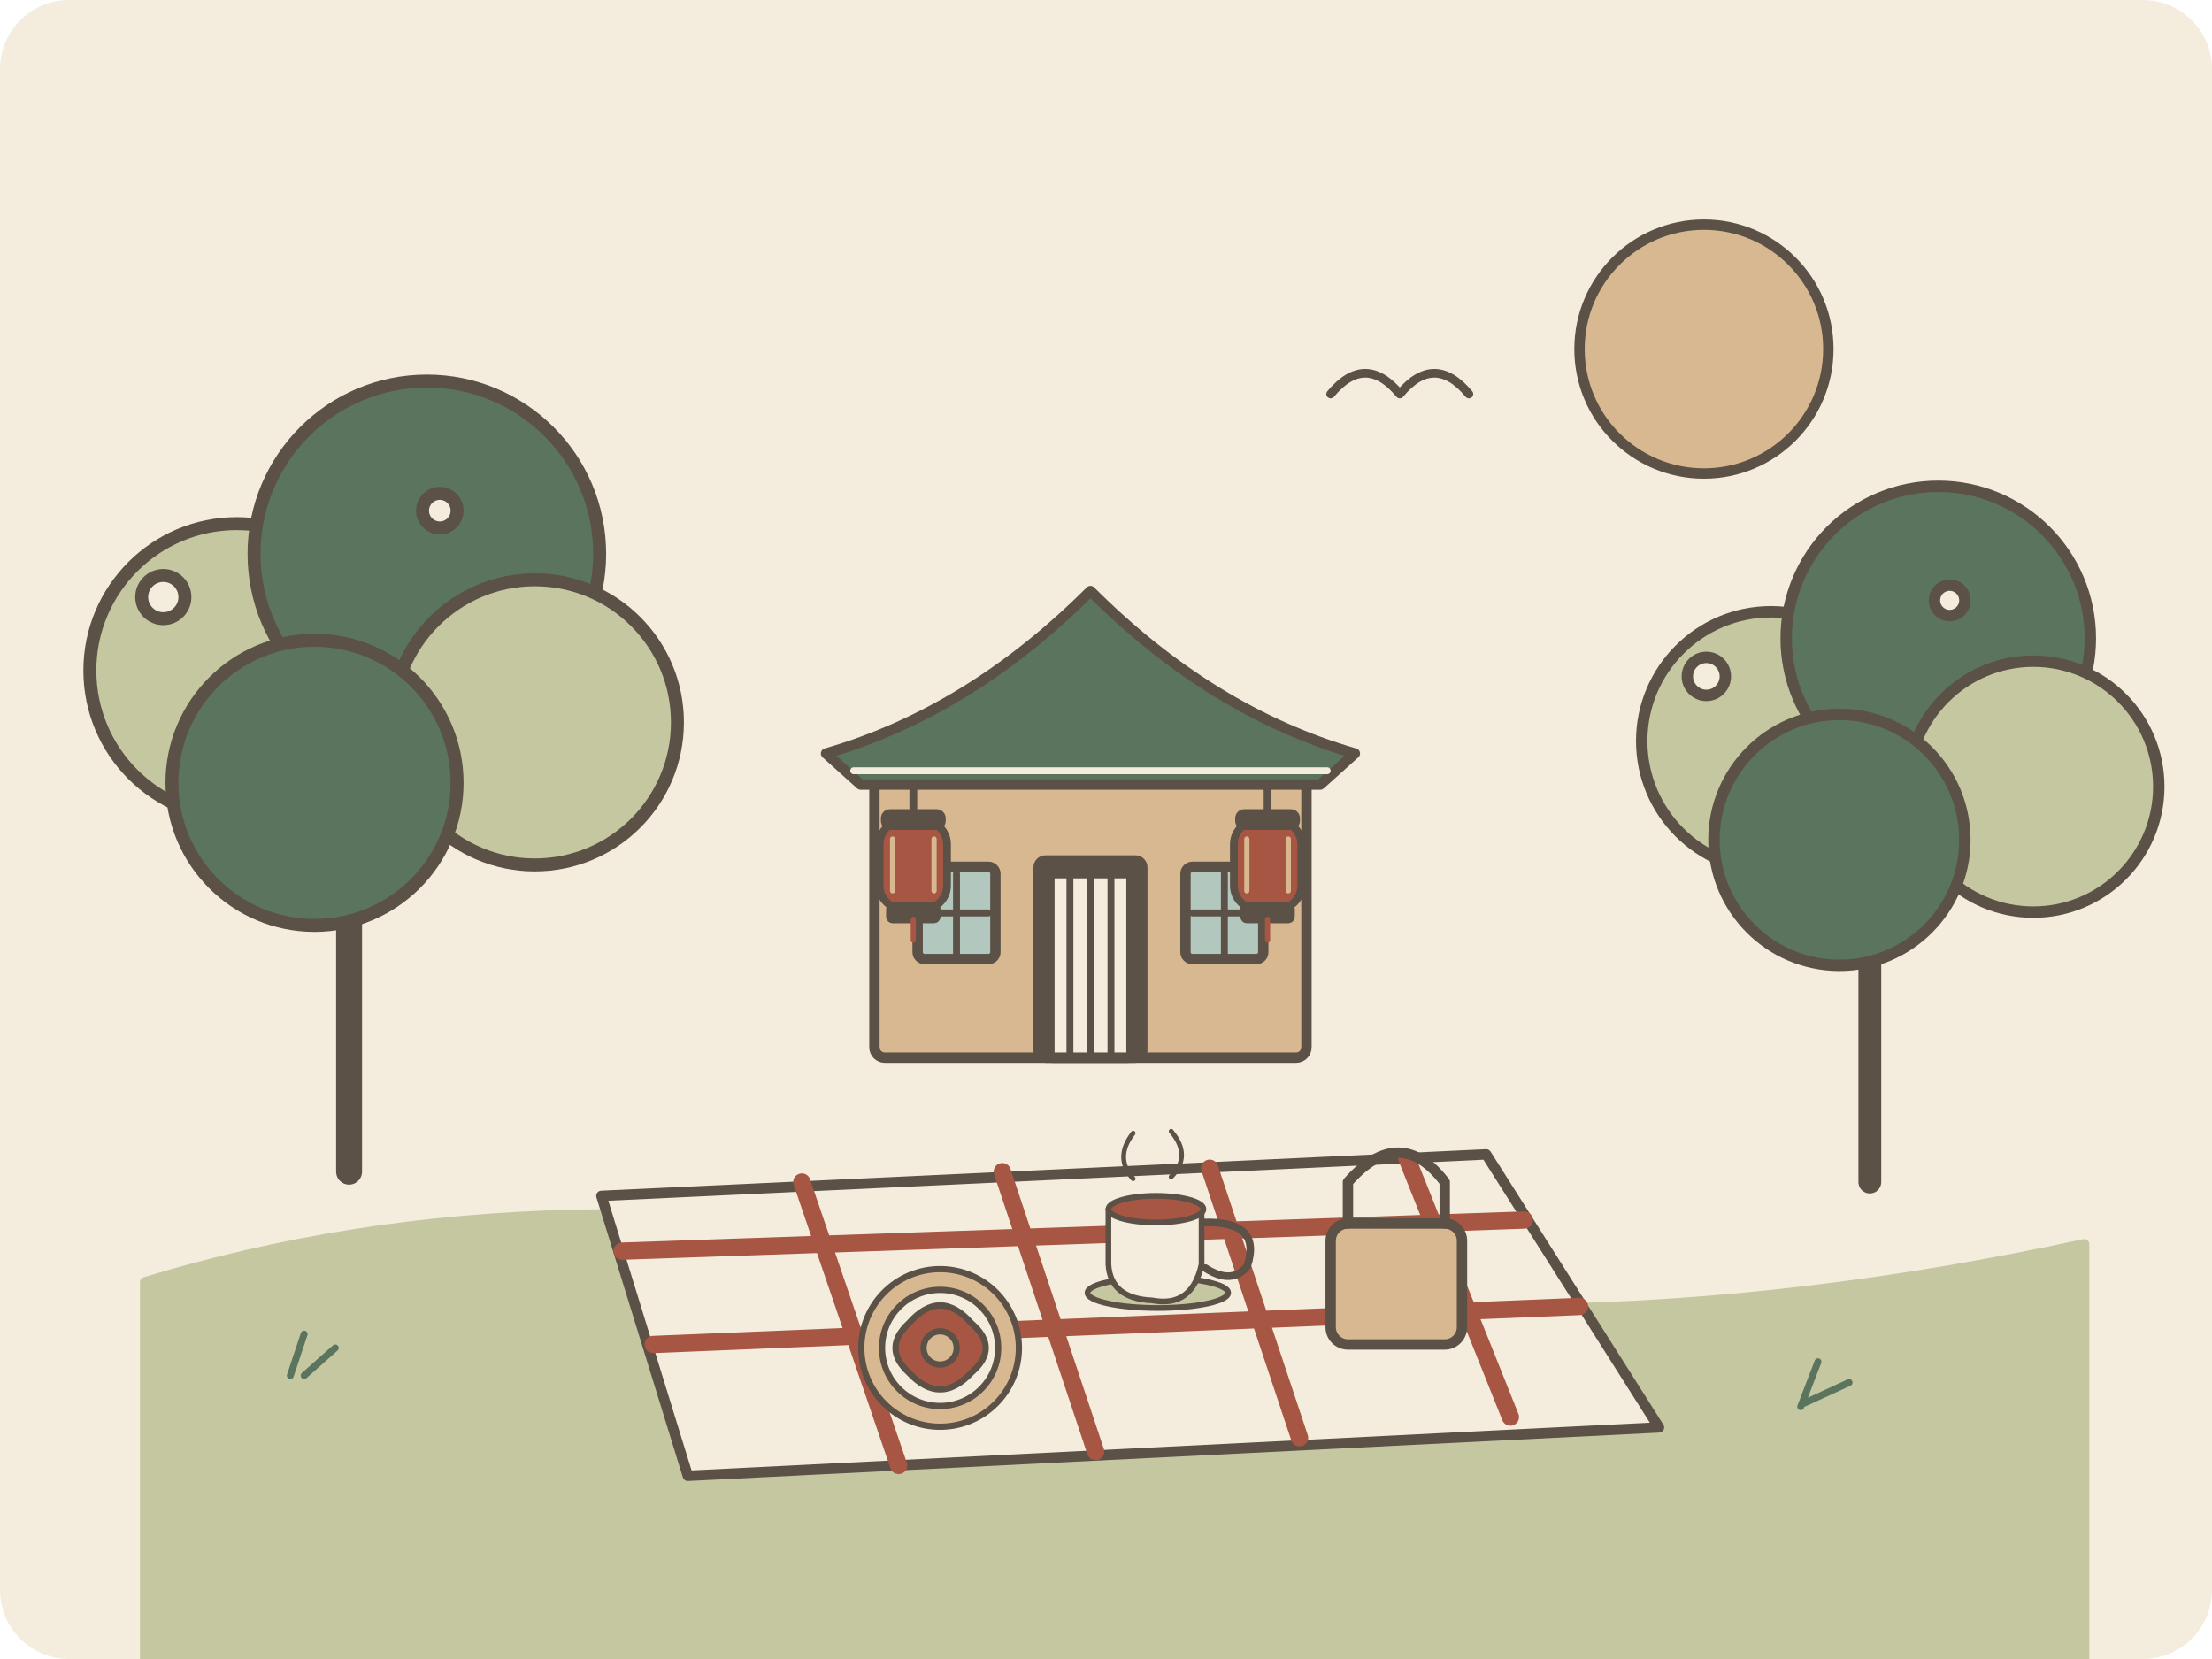
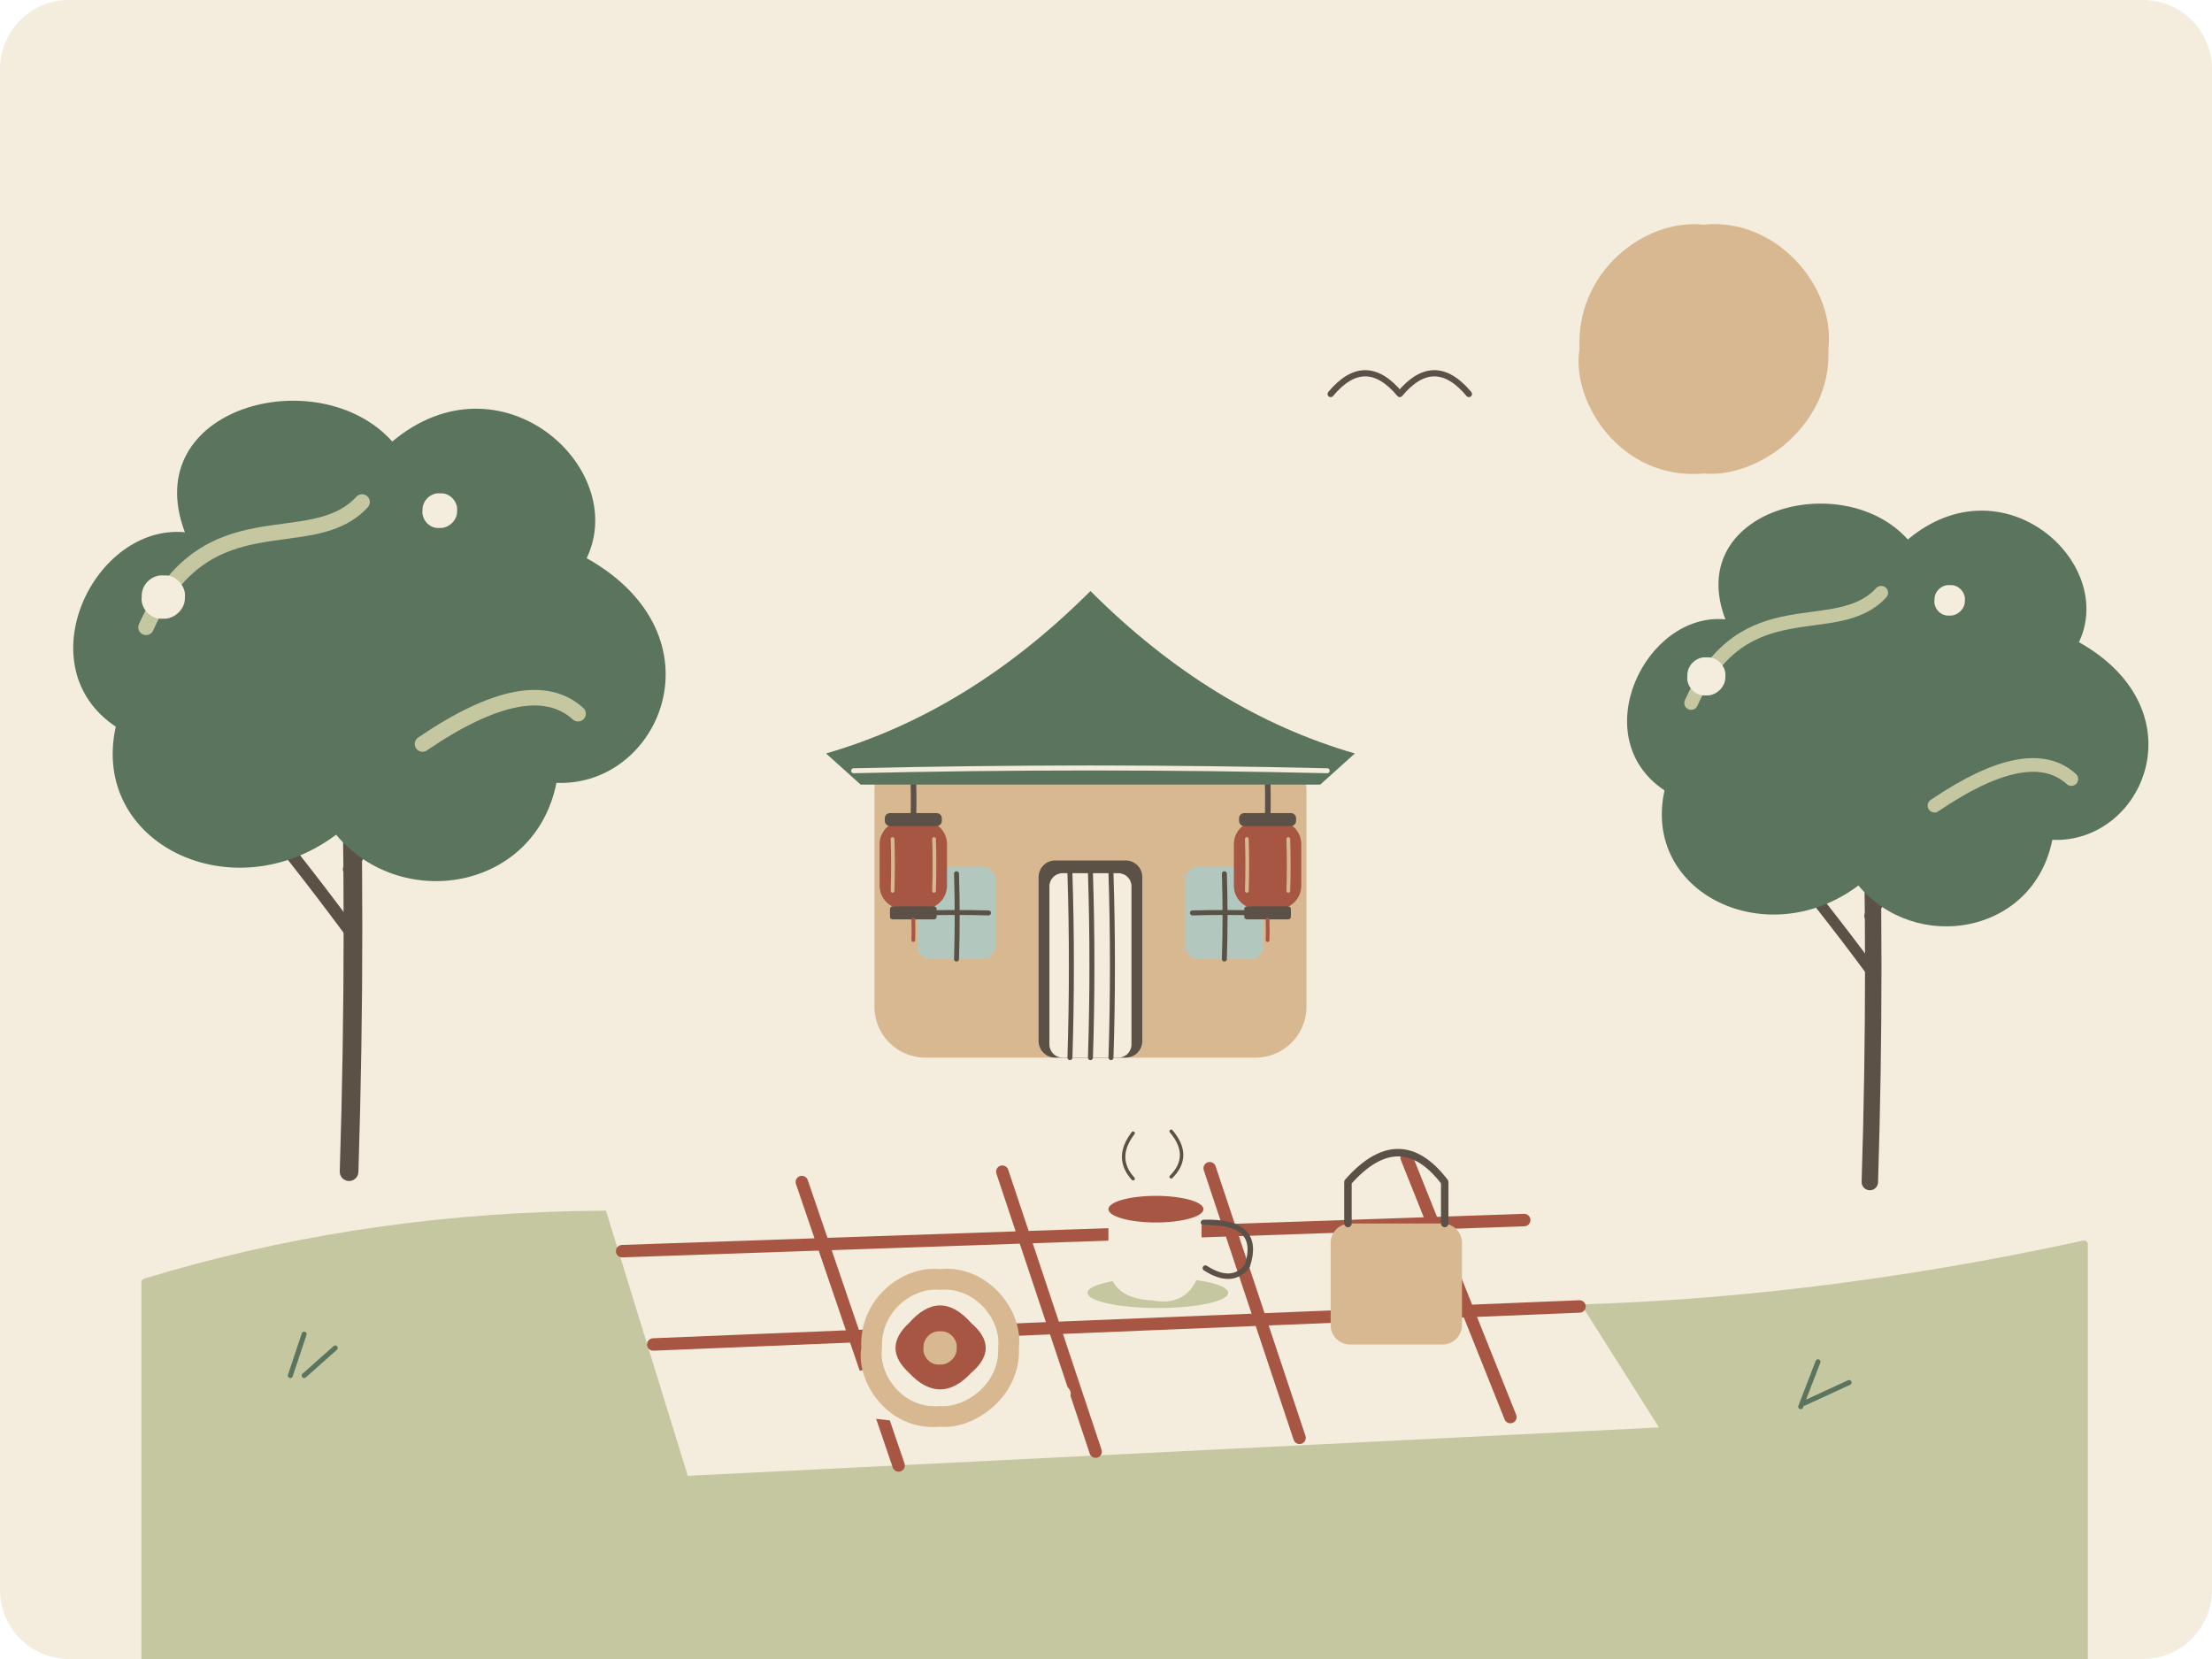
<svg xmlns="http://www.w3.org/2000/svg" width="640" height="480" viewBox="0 0 640 480" role="img" aria-labelledby="title">
  <rect width="640" height="480" rx="20" fill="#f4ecdd" />
-   <g stroke="#5b5146" stroke-width="3" stroke-linecap="round" stroke-linejoin="round">
-     <circle cx="493" cy="101" r="36" fill="#d8b890" />
+   <g stroke="none" stroke-width="2" stroke-linecap="round" stroke-linejoin="round">
+     <g transform="translate(493 101) scale(1)">
+       <path d="M0 -36C20.88 -38.16 38.16 -18 36 0C37.08 21.96 15.84 37.44 0 36C-24.12 38.16 -38.52 15.12 -36 0C-37.08 -22.32 -17.28 -37.8 0 -36Z" fill="#d8b890" stroke="none" stroke-width="2.16" stroke-linecap="round" stroke-linejoin="round" />
+     </g>
    <g transform="translate(78 88) scale(0.8)">
-       <path d="M0 23C-3 7 14-3 29 5C41-13 70-6 74 12C96 8 109 20 105 32H0Z" fill="#f4ecdd" stroke="#f4ecdd" stroke-width="3" stroke-linecap="round" stroke-linejoin="round" />
+       <path d="M0 23C-3 7 14-3 29 5C41-13 70-6 74 12C96 8 109 20 105 32H0Z" fill="#f4ecdd" stroke="#f4ecdd" stroke-width="2.16" stroke-linecap="round" stroke-linejoin="round" />
    </g>
    <g transform="translate(338 58) scale(0.55)">
-       <path d="M0 23C-3 7 14-3 29 5C41-13 70-6 74 12C96 8 109 20 105 32H0Z" fill="#f4ecdd" stroke="#f4ecdd" stroke-width="3" stroke-linecap="round" stroke-linejoin="round" />
+       <path d="M0 23C-3 7 14-3 29 5C41-13 70-6 74 12C96 8 109 20 105 32H0Z" fill="#f4ecdd" stroke="#f4ecdd" stroke-width="2.16" stroke-linecap="round" stroke-linejoin="round" />
    </g>
-     <path d="M385 114q10-12 20 0q10-12 20 0" fill="none" stroke="#5b5146" stroke-width="2.5" stroke-linecap="round" stroke-linejoin="round" />
-     <path d="M42 371Q160 335 301 365T603 360L603 480H42Z" fill="#c5c7a1" stroke="#c5c7a1" stroke-width="3" stroke-linecap="round" stroke-linejoin="round" />
-     <path d="M84 398l4-12m0 12 9-8M521 407l5-13m-4 12 13-6" fill="none" stroke="#5b745e" stroke-width="2" stroke-linecap="round" stroke-linejoin="round" />
+     <path d="M385 114q10-12 20 0q10-12 20 0" fill="none" stroke="#5b5146" stroke-width="1.8" stroke-linecap="round" stroke-linejoin="round" />
+     <path d="M42 371Q160 335 301 365T603 360L603 480H42Z" fill="#c5c7a1" stroke="#c5c7a1" stroke-width="2.16" stroke-linecap="round" stroke-linejoin="round" />
+     <path d="M84 398l4-12m0 12 9-8M521 407l5-13m-4 12 13-6" fill="none" stroke="#5b745e" stroke-width="1.44" stroke-linecap="round" stroke-linejoin="round" />
    <g transform="translate(101 339) scale(1.25)">
-       <path d="M0 0L0 -113" fill="none" stroke="#5b5146" stroke-width="6" stroke-linecap="round" stroke-linejoin="round" />
-       <path d="M0 -56L-26 -89" fill="none" stroke="#5b5146" stroke-width="4" stroke-linecap="round" stroke-linejoin="round" />
-       <path d="M0 -70L25 -109" fill="none" stroke="#5b5146" stroke-width="4" stroke-linecap="round" stroke-linejoin="round" />
-       <circle cx="-26" cy="-116" r="34" fill="#c5c7a1" />
-       <circle cx="18" cy="-143" r="40" fill="#5b745e" />
-       <circle cx="43" cy="-104" r="33" fill="#c5c7a1" />
-       <circle cx="-8" cy="-90" r="33" fill="#5b745e" />
-       <circle cx="-43" cy="-133" r="5" fill="#f4ecdd" />
-       <circle cx="21" cy="-153" r="4" fill="#f4ecdd" />
+       <path d="M0 0Q1.8 -56.5 0 -113" fill="none" stroke="#5b5146" stroke-width="4.32" stroke-linecap="round" stroke-linejoin="round" />
+       <path d="M0 -56Q-12.472 -72.864 -26 -89" fill="none" stroke="#5b5146" stroke-width="2.88" stroke-linecap="round" stroke-linejoin="round" />
+       <path d="M0 -70Q13.124 -89.85 25 -109" fill="none" stroke="#5b5146" stroke-width="2.88" stroke-linecap="round" stroke-linejoin="round" />
+       <path d="M-54-103C-75-117-59-150-38-148C-49-177-7-188 10-169C35-190 65-163 55-142C87-124 72-89 48-90C43-65 12-60-3-78C-27-60-60-76-54-103Z" fill="#5b745e" stroke="none" stroke-width="2.16" stroke-linecap="round" stroke-linejoin="round" />
+       <path d="M-47-126C-33-157-9-142 3-155M17-99Q42-116 53-106" fill="none" stroke="#c5c7a1" stroke-width="3.6" stroke-linecap="round" stroke-linejoin="round" />
+       <g transform="translate(-43 -133) scale(1)">
+         <path d="M0 -5C2.9 -5.3 5.3 -2.5 5 0C5.15 3.05 2.2 5.2 0 5C-3.35 5.3 -5.35 2.1 -5 0C-5.15 -3.1 -2.4 -5.25 0 -5Z" fill="#f4ecdd" stroke="none" stroke-width="2.16" stroke-linecap="round" stroke-linejoin="round" />
+       </g>
+       <g transform="translate(21 -153) scale(1)">
+         <path d="M0 -4C2.32 -4.24 4.24 -2 4 0C4.12 2.44 1.76 4.16 0 4C-2.68 4.24 -4.28 1.68 -4 0C-4.12 -2.48 -1.92 -4.2 0 -4Z" fill="#f4ecdd" stroke="none" stroke-width="2.16" stroke-linecap="round" stroke-linejoin="round" />
+       </g>
    </g>
    <g transform="translate(541 342) scale(1.1)">
-       <path d="M0 0L0 -113" fill="none" stroke="#5b5146" stroke-width="6" stroke-linecap="round" stroke-linejoin="round" />
-       <path d="M0 -56L-26 -89" fill="none" stroke="#5b5146" stroke-width="4" stroke-linecap="round" stroke-linejoin="round" />
-       <path d="M0 -70L25 -109" fill="none" stroke="#5b5146" stroke-width="4" stroke-linecap="round" stroke-linejoin="round" />
-       <circle cx="-26" cy="-116" r="34" fill="#c5c7a1" />
-       <circle cx="18" cy="-143" r="40" fill="#5b745e" />
-       <circle cx="43" cy="-104" r="33" fill="#c5c7a1" />
-       <circle cx="-8" cy="-90" r="33" fill="#5b745e" />
-       <circle cx="-43" cy="-133" r="5" fill="#f4ecdd" />
-       <circle cx="21" cy="-153" r="4" fill="#f4ecdd" />
+       <path d="M0 0Q1.8 -56.5 0 -113" fill="none" stroke="#5b5146" stroke-width="4.32" stroke-linecap="round" stroke-linejoin="round" />
+       <path d="M0 -56Q-12.472 -72.864 -26 -89" fill="none" stroke="#5b5146" stroke-width="2.88" stroke-linecap="round" stroke-linejoin="round" />
+       <path d="M0 -70Q13.124 -89.85 25 -109" fill="none" stroke="#5b5146" stroke-width="2.88" stroke-linecap="round" stroke-linejoin="round" />
+       <path d="M-54-103C-75-117-59-150-38-148C-49-177-7-188 10-169C35-190 65-163 55-142C87-124 72-89 48-90C43-65 12-60-3-78C-27-60-60-76-54-103Z" fill="#5b745e" stroke="none" stroke-width="2.16" stroke-linecap="round" stroke-linejoin="round" />
+       <path d="M-47-126C-33-157-9-142 3-155M17-99Q42-116 53-106" fill="none" stroke="#c5c7a1" stroke-width="3.6" stroke-linecap="round" stroke-linejoin="round" />
+       <g transform="translate(-43 -133) scale(1)">
+         <path d="M0 -5C2.9 -5.3 5.3 -2.5 5 0C5.15 3.05 2.2 5.2 0 5C-3.35 5.3 -5.35 2.1 -5 0C-5.15 -3.1 -2.4 -5.25 0 -5Z" fill="#f4ecdd" stroke="none" stroke-width="2.16" stroke-linecap="round" stroke-linejoin="round" />
+       </g>
+       <g transform="translate(21 -153) scale(1)">
+         <path d="M0 -4C2.32 -4.24 4.24 -2 4 0C4.12 2.44 1.76 4.16 0 4C-2.68 4.24 -4.28 1.68 -4 0C-4.12 -2.48 -1.92 -4.2 0 -4Z" fill="#f4ecdd" stroke="none" stroke-width="2.16" stroke-linecap="round" stroke-linejoin="round" />
+       </g>
    </g>
    <g transform="translate(253 214) scale(1)">
-       <rect x="0" y="0" width="125" height="92" rx="3" fill="#d8b890" />
-       <rect x="47.5" y="34.96" width="30" height="57.04" rx="2" fill="#5b5146" />
-       <rect x="50.625" y="38.64" width="23.75" height="53.36" rx="1" fill="#f4ecdd" />
-       <path d="M56.562 38.64L56.562 92" fill="none" stroke="#5b5146" stroke-width="2" stroke-linecap="round" stroke-linejoin="round" />
-       <path d="M62.5 38.64L62.5 92" fill="none" stroke="#5b5146" stroke-width="2" stroke-linecap="round" stroke-linejoin="round" />
-       <path d="M68.438 38.64L68.438 92" fill="none" stroke="#5b5146" stroke-width="2" stroke-linecap="round" stroke-linejoin="round" />
-       <rect x="12.5" y="36.8" width="22.5" height="26.68" rx="2" fill="#b2c8bf" />
-       <path d="M23.75 38.8L23.75 63.48" fill="none" stroke="#5b5146" stroke-width="2" stroke-linecap="round" stroke-linejoin="round" />
-       <path d="M14.5 50.14L33 50.14" fill="none" stroke="#5b5146" stroke-width="2" stroke-linecap="round" stroke-linejoin="round" />
-       <rect x="90" y="36.8" width="22.5" height="26.68" rx="2" fill="#b2c8bf" />
-       <path d="M101.25 38.8L101.25 63.48" fill="none" stroke="#5b5146" stroke-width="2" stroke-linecap="round" stroke-linejoin="round" />
-       <path d="M92 50.14L110.5 50.14" fill="none" stroke="#5b5146" stroke-width="2" stroke-linecap="round" stroke-linejoin="round" />
+       <rect x="0" y="0" width="125" height="92" rx="14.72" fill="#d8b890" stroke="none" />
+       <rect x="47.5" y="34.96" width="30" height="57.04" rx="4.8" fill="#5b5146" stroke="none" />
+       <rect x="50.625" y="38.64" width="23.75" height="53.36" rx="3.8" fill="#f4ecdd" stroke="none" />
+       <path d="M56.562 38.64Q57.416 65.32 56.562 92" fill="none" stroke="#5b5146" stroke-width="1.44" stroke-linecap="round" stroke-linejoin="round" />
+       <path d="M62.5 38.64Q63.354 65.32 62.5 92" fill="none" stroke="#5b5146" stroke-width="1.44" stroke-linecap="round" stroke-linejoin="round" />
+       <path d="M68.438 38.64Q69.291 65.32 68.438 92" fill="none" stroke="#5b5146" stroke-width="1.44" stroke-linecap="round" stroke-linejoin="round" />
+       <rect x="12.5" y="36.8" width="22.5" height="26.68" rx="3.6" fill="#b2c8bf" stroke="none" />
+       <path d="M23.75 38.8Q24.145 51.14 23.75 63.48" fill="none" stroke="#5b5146" stroke-width="1.44" stroke-linecap="round" stroke-linejoin="round" />
+       <path d="M14.5 50.14Q23.75 49.881 33 50.14" fill="none" stroke="#5b5146" stroke-width="1.44" stroke-linecap="round" stroke-linejoin="round" />
+       <rect x="90" y="36.8" width="22.5" height="26.68" rx="3.6" fill="#b2c8bf" stroke="none" />
+       <path d="M101.25 38.8Q101.645 51.14 101.25 63.48" fill="none" stroke="#5b5146" stroke-width="1.44" stroke-linecap="round" stroke-linejoin="round" />
+       <path d="M92 50.14Q101.25 49.881 110.5 50.14" fill="none" stroke="#5b5146" stroke-width="1.44" stroke-linecap="round" stroke-linejoin="round" />
      <g transform="translate(11.25 34) scale(0.75)">
-         <path d="M0 -30L0 -14" fill="none" stroke="#5b5146" stroke-width="3" stroke-linecap="round" stroke-linejoin="round" />
-         <rect x="-13" y="-14" width="26" height="34" rx="9" fill="#a65642" />
-         <path d="M-8 -7L-8 13" fill="none" stroke="#d8b890" stroke-width="2" stroke-linecap="round" stroke-linejoin="round" />
-         <path d="M8 -7L8 13" fill="none" stroke="#d8b890" stroke-width="2" stroke-linecap="round" stroke-linejoin="round" />
-         <rect x="-11" y="-17" width="22" height="5" rx="2" fill="#5b5146" />
-         <rect x="-9" y="19" width="18" height="5" rx="1" fill="#5b5146" />
-         <path d="M0 24L0 32" fill="none" stroke="#a65642" stroke-width="2" stroke-linecap="round" stroke-linejoin="round" />
+         <path d="M0 -30Q0.256 -22 0 -14" fill="none" stroke="#5b5146" stroke-width="2.16" stroke-linecap="round" stroke-linejoin="round" />
+         <rect x="-13" y="-14" width="26" height="34" rx="9" fill="#a65642" stroke="none" />
+         <path d="M-8 -7Q-7.68 3 -8 13" fill="none" stroke="#d8b890" stroke-width="1.44" stroke-linecap="round" stroke-linejoin="round" />
+         <path d="M8 -7Q8.32 3 8 13" fill="none" stroke="#d8b890" stroke-width="1.44" stroke-linecap="round" stroke-linejoin="round" />
+         <rect x="-11" y="-17" width="22" height="5" rx="2" fill="#5b5146" stroke="none" />
+         <rect x="-9" y="19" width="18" height="5" rx="1" fill="#5b5146" stroke="none" />
+         <path d="M0 24Q0.128 28 0 32" fill="none" stroke="#a65642" stroke-width="1.44" stroke-linecap="round" stroke-linejoin="round" />
      </g>
      <g transform="translate(113.75 34) scale(0.75)">
-         <path d="M0 -30L0 -14" fill="none" stroke="#5b5146" stroke-width="3" stroke-linecap="round" stroke-linejoin="round" />
-         <rect x="-13" y="-14" width="26" height="34" rx="9" fill="#a65642" />
-         <path d="M-8 -7L-8 13" fill="none" stroke="#d8b890" stroke-width="2" stroke-linecap="round" stroke-linejoin="round" />
-         <path d="M8 -7L8 13" fill="none" stroke="#d8b890" stroke-width="2" stroke-linecap="round" stroke-linejoin="round" />
-         <rect x="-11" y="-17" width="22" height="5" rx="2" fill="#5b5146" />
-         <rect x="-9" y="19" width="18" height="5" rx="1" fill="#5b5146" />
-         <path d="M0 24L0 32" fill="none" stroke="#a65642" stroke-width="2" stroke-linecap="round" stroke-linejoin="round" />
+         <path d="M0 -30Q0.256 -22 0 -14" fill="none" stroke="#5b5146" stroke-width="2.16" stroke-linecap="round" stroke-linejoin="round" />
+         <rect x="-13" y="-14" width="26" height="34" rx="9" fill="#a65642" stroke="none" />
+         <path d="M-8 -7Q-7.68 3 -8 13" fill="none" stroke="#d8b890" stroke-width="1.44" stroke-linecap="round" stroke-linejoin="round" />
+         <path d="M8 -7Q8.32 3 8 13" fill="none" stroke="#d8b890" stroke-width="1.44" stroke-linecap="round" stroke-linejoin="round" />
+         <rect x="-11" y="-17" width="22" height="5" rx="2" fill="#5b5146" stroke="none" />
+         <rect x="-9" y="19" width="18" height="5" rx="1" fill="#5b5146" stroke="none" />
+         <path d="M0 24Q0.128 28 0 32" fill="none" stroke="#a65642" stroke-width="1.44" stroke-linecap="round" stroke-linejoin="round" />
      </g>
-       <path d="M-14 4Q27.5-8 62.5-43Q97.5-8 139 4L129 13H-4Z" fill="#5b745e" stroke="#5b5146" stroke-width="3" stroke-linecap="round" stroke-linejoin="round" />
-       <path d="M-6 9L131 9" fill="none" stroke="#f4ecdd" stroke-width="2" stroke-linecap="round" stroke-linejoin="round" />
+       <path d="M-14 4Q27.5-8 62.5-43Q97.5-8 139 4L129 13H-4Z" fill="#5b745e" stroke="none" stroke-width="2.16" stroke-linecap="round" stroke-linejoin="round" />
+       <path d="M-6 9Q62.5 7.4 131 9" fill="none" stroke="#f4ecdd" stroke-width="1.44" stroke-linecap="round" stroke-linejoin="round" />
    </g>
-     <path d="M174 346L430 334L480 413L199 427Z" fill="#f4ecdd" stroke="#5b5146" stroke-width="3" stroke-linecap="round" stroke-linejoin="round" />
-     <path d="M180 362L441 353M189 389L457 378M232 342L260 424M290 339L317 420M350 338L376 416M407 335L437 410" fill="none" stroke="#a65642" stroke-width="5" stroke-linecap="round" stroke-linejoin="round" />
+     <path d="M174 346L430 334L480 413L199 427Z" fill="#f4ecdd" stroke="none" stroke-width="2.16" stroke-linecap="round" stroke-linejoin="round" />
+     <path d="M180 362L441 353M189 389L457 378M232 342L260 424M290 339L317 420M350 338L376 416M407 335L437 410" fill="none" stroke="#a65642" stroke-width="3.6" stroke-linecap="round" stroke-linejoin="round" />
    <g transform="translate(335 357) scale(0.55)">
-       <ellipse cx="0" cy="31" rx="37" ry="8" fill="#c5c7a1" />
-       <path d="M-26-13H23V16Q18 39-3 35Q-25 34-26 16Z" fill="#f4ecdd" stroke="#5b5146" stroke-width="3" stroke-linecap="round" stroke-linejoin="round" />
-       <path d="M24-6Q55-7 47 17Q39 27 25 18" fill="none" stroke="#5b5146" stroke-width="4" stroke-linecap="round" stroke-linejoin="round" />
-       <ellipse cx="-1" cy="-13" rx="25" ry="7" fill="#a65642" />
-       <path d="M-13-29q-10-11 0-24M7-30q11-11 0-24" fill="none" stroke="#5b5146" stroke-width="2.5" stroke-linecap="round" stroke-linejoin="round" />
+       <ellipse cx="0" cy="31" rx="37" ry="8" fill="#c5c7a1" stroke="none" />
+       <path d="M-26-13H23V16Q18 39-3 35Q-25 34-26 16Z" fill="#f4ecdd" stroke="none" stroke-width="2.16" stroke-linecap="round" stroke-linejoin="round" />
+       <path d="M24-6Q55-7 47 17Q39 27 25 18" fill="none" stroke="#5b5146" stroke-width="2.88" stroke-linecap="round" stroke-linejoin="round" />
+       <ellipse cx="-1" cy="-13" rx="25" ry="7" fill="#a65642" stroke="none" />
+       <path d="M-13-29q-10-11 0-24M7-30q11-11 0-24" fill="none" stroke="#5b5146" stroke-width="1.8" stroke-linecap="round" stroke-linejoin="round" />
    </g>
    <g transform="translate(272 390) scale(0.6)">
-       <circle cx="0" cy="0" r="38" fill="#d8b890" />
-       <circle cx="0" cy="0" r="28" fill="#f4ecdd" />
-       <path d="M-15-12Q0-29 15-12Q29 0 15 12Q0 28-15 12Q-28 0-15-12Z" fill="#a65642" stroke="#5b5146" stroke-width="3" stroke-linecap="round" stroke-linejoin="round" />
-       <circle cx="0" cy="0" r="8" fill="#d8b890" />
+       <ellipse cx="0" cy="22" rx="63" ry="14" fill="#f4ecdd" stroke="none" />
+       <g transform="translate(0 0) scale(1)">
+         <path d="M0 -38C22.04 -40.28 40.28 -19 38 0C39.14 23.18 16.72 39.52 0 38C-25.46 40.28 -40.66 15.96 -38 0C-39.14 -23.56 -18.24 -39.9 0 -38Z" fill="#d8b890" stroke="none" stroke-width="2.16" stroke-linecap="round" stroke-linejoin="round" />
+       </g>
+       <g transform="translate(0 0) scale(1)">
+         <path d="M0 -28C16.24 -29.68 29.68 -14 28 0C28.84 17.08 12.32 29.12 0 28C-18.76 29.68 -29.96 11.76 -28 0C-28.84 -17.36 -13.44 -29.4 0 -28Z" fill="#f4ecdd" stroke="none" stroke-width="2.16" stroke-linecap="round" stroke-linejoin="round" />
+       </g>
+       <path d="M-15-12Q0-29 15-12Q29 0 15 12Q0 28-15 12Q-28 0-15-12Z" fill="#a65642" stroke="none" stroke-width="2.16" stroke-linecap="round" stroke-linejoin="round" />
+       <g transform="translate(0 0) scale(1)">
+         <path d="M0 -8C4.64 -8.48 8.48 -4 8 0C8.24 4.88 3.52 8.32 0 8C-5.36 8.48 -8.56 3.36 -8 0C-8.24 -4.96 -3.84 -8.4 0 -8Z" fill="#d8b890" stroke="none" stroke-width="2.16" stroke-linecap="round" stroke-linejoin="round" />
+       </g>
    </g>
-     <rect x="385" y="354" width="38" height="35" rx="5" fill="#d8b890" />
-     <path d="M390 354v-12q15-17 28 0v12" fill="none" stroke="#5b5146" stroke-width="3" stroke-linecap="round" stroke-linejoin="round" />
+     <rect x="385" y="354" width="38" height="35" rx="5.6" fill="#d8b890" stroke="none" />
+     <path d="M390 354v-12q15-17 28 0v12" fill="none" stroke="#5b5146" stroke-width="2.16" stroke-linecap="round" stroke-linejoin="round" />
  </g>
</svg>
